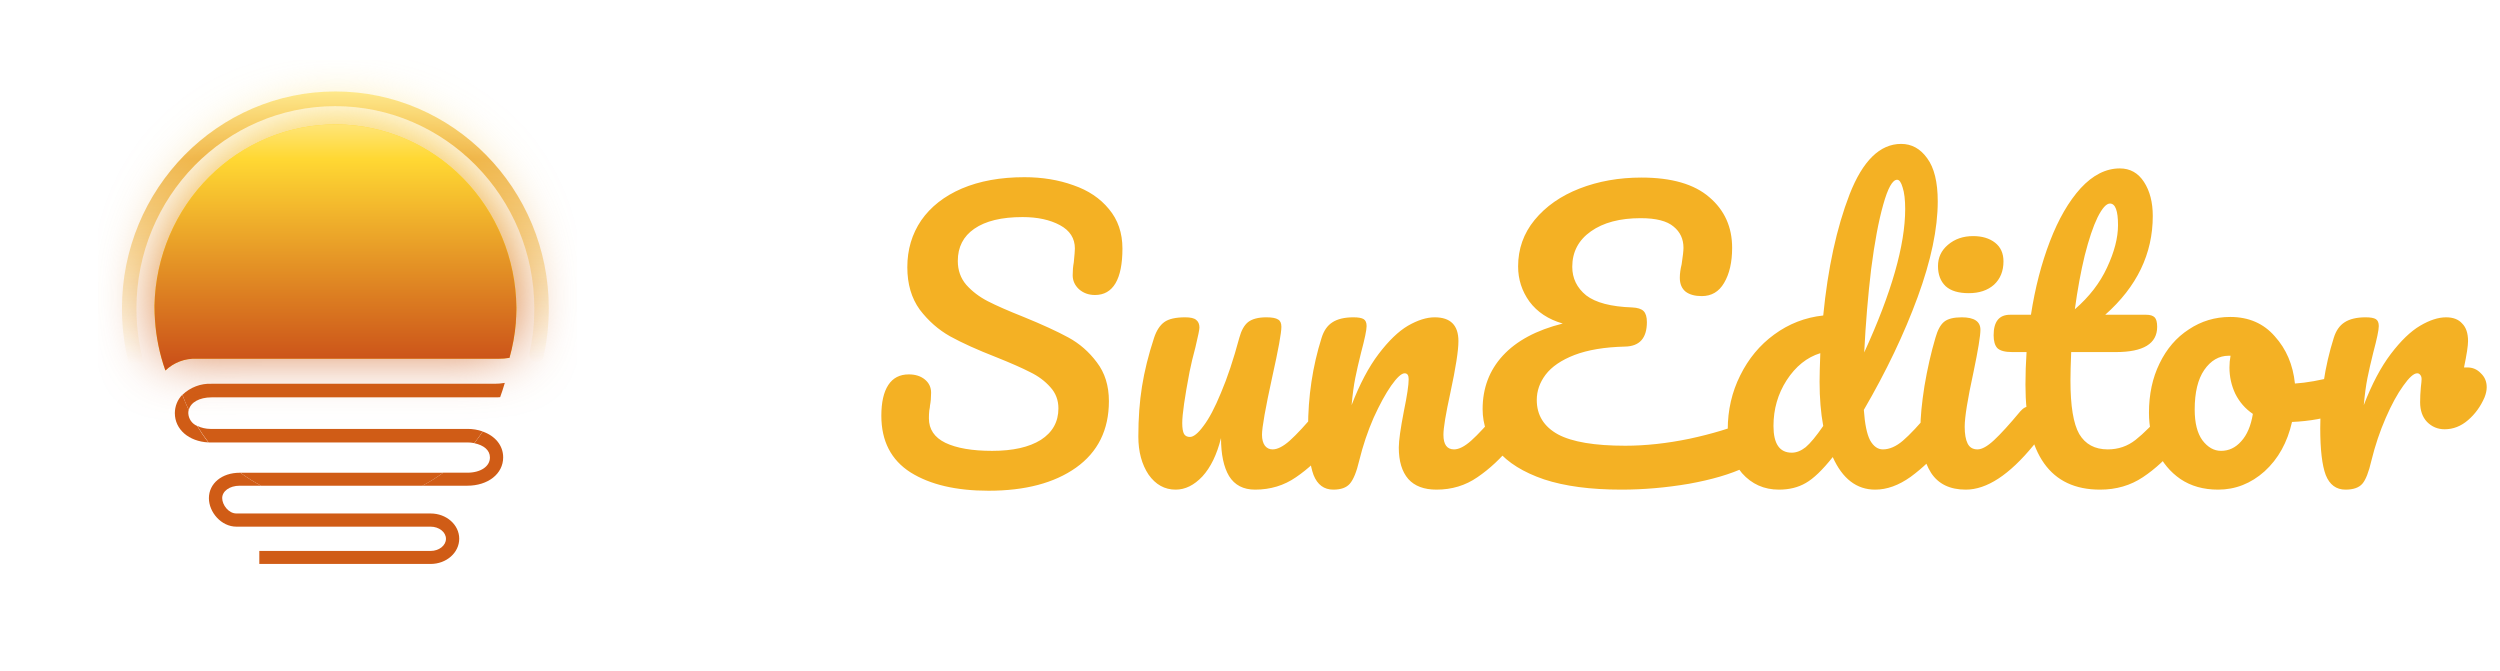
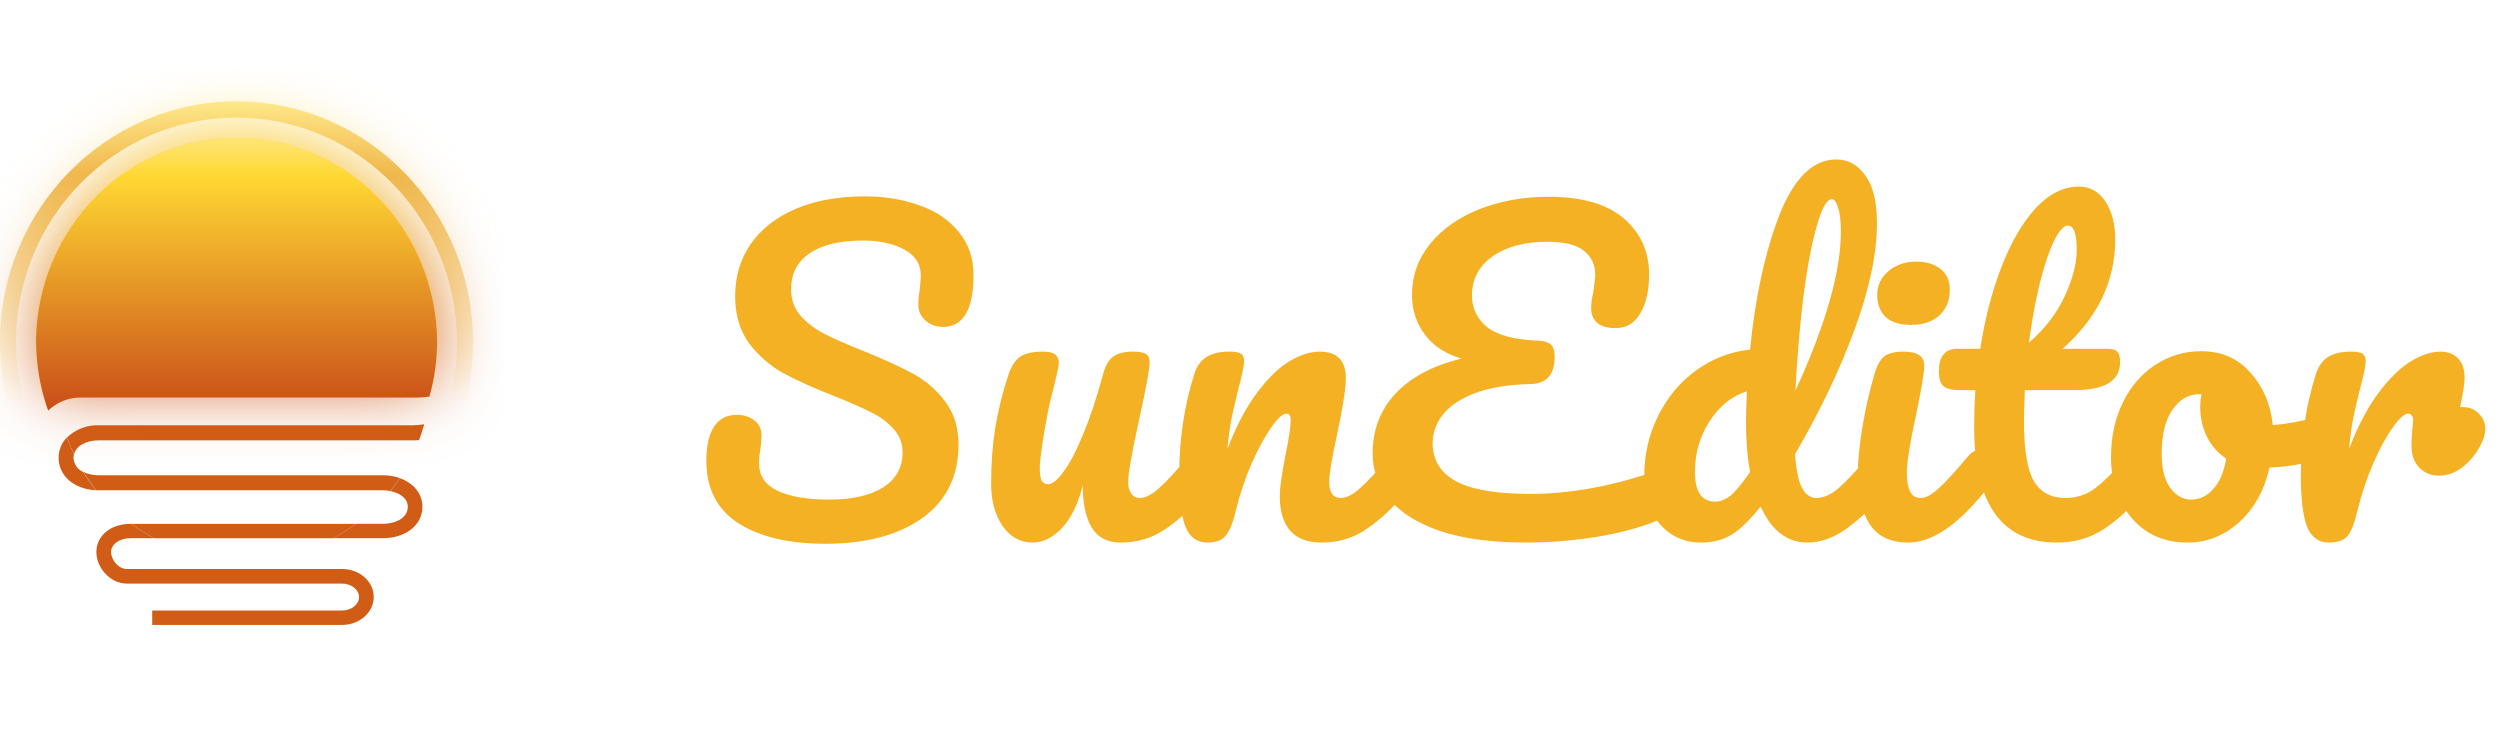
- <svg xmlns="http://www.w3.org/2000/svg" width="164" height="44" viewBox="0 0 164 44" fill="none">
-   <path d="M64.848 32.192C62.72 32.192 61.016 31.792 59.736 30.992C58.456 30.176 57.816 28.936 57.816 27.272C57.816 26.392 57.968 25.72 58.272 25.256C58.576 24.792 59.024 24.56 59.616 24.56C60.048 24.56 60.4 24.672 60.672 24.896C60.944 25.12 61.08 25.408 61.08 25.76C61.08 26.08 61.056 26.36 61.008 26.6C61.008 26.664 60.992 26.776 60.96 26.936C60.944 27.096 60.936 27.264 60.936 27.44C60.936 28.16 61.296 28.696 62.016 29.048C62.752 29.4 63.776 29.576 65.088 29.576C66.448 29.576 67.512 29.336 68.28 28.856C69.048 28.36 69.432 27.672 69.432 26.792C69.432 26.248 69.256 25.784 68.904 25.4C68.552 25 68.112 24.672 67.584 24.416C67.056 24.144 66.312 23.816 65.352 23.432C64.12 22.952 63.112 22.496 62.328 22.064C61.56 21.632 60.896 21.048 60.336 20.312C59.792 19.56 59.52 18.632 59.52 17.528C59.52 16.376 59.824 15.352 60.432 14.456C61.056 13.56 61.944 12.864 63.096 12.368C64.264 11.872 65.632 11.624 67.2 11.624C68.368 11.624 69.44 11.8 70.416 12.152C71.392 12.488 72.168 13.008 72.744 13.712C73.336 14.416 73.632 15.28 73.632 16.304C73.632 17.312 73.48 18.072 73.176 18.584C72.872 19.096 72.424 19.352 71.832 19.352C71.416 19.352 71.064 19.224 70.776 18.968C70.504 18.712 70.368 18.408 70.368 18.056C70.368 17.752 70.392 17.472 70.44 17.216C70.488 16.736 70.512 16.432 70.512 16.304C70.512 15.632 70.184 15.12 69.528 14.768C68.872 14.416 68.056 14.24 67.08 14.24C65.704 14.24 64.648 14.496 63.912 15.008C63.192 15.504 62.832 16.208 62.832 17.12C62.832 17.728 63.016 18.248 63.384 18.68C63.768 19.112 64.24 19.472 64.8 19.76C65.36 20.048 66.144 20.392 67.152 20.792C68.368 21.288 69.344 21.736 70.08 22.136C70.816 22.536 71.44 23.08 71.952 23.768C72.48 24.456 72.744 25.304 72.744 26.312C72.744 28.2 72.024 29.656 70.584 30.68C69.16 31.688 67.248 32.192 64.848 32.192ZM77.123 32.12C76.403 32.12 75.811 31.792 75.347 31.136C74.899 30.464 74.675 29.632 74.675 28.64C74.675 27.44 74.755 26.344 74.915 25.352C75.075 24.344 75.339 23.28 75.707 22.16C75.867 21.68 76.091 21.336 76.379 21.128C76.667 20.92 77.123 20.816 77.747 20.816C78.099 20.816 78.339 20.872 78.467 20.984C78.611 21.096 78.683 21.264 78.683 21.488C78.683 21.616 78.595 22.048 78.419 22.784C78.259 23.376 78.131 23.912 78.035 24.392C77.715 26.072 77.555 27.192 77.555 27.752C77.555 28.088 77.595 28.328 77.675 28.472C77.755 28.6 77.883 28.664 78.059 28.664C78.299 28.664 78.595 28.424 78.947 27.944C79.315 27.464 79.699 26.736 80.099 25.76C80.515 24.784 80.915 23.584 81.299 22.16C81.427 21.68 81.619 21.336 81.875 21.128C82.147 20.92 82.547 20.816 83.075 20.816C83.443 20.816 83.699 20.864 83.843 20.96C83.987 21.04 84.059 21.2 84.059 21.44C84.059 21.84 83.859 22.936 83.459 24.728C83.011 26.776 82.787 28.04 82.787 28.52C82.787 28.824 82.851 29.064 82.979 29.24C83.107 29.4 83.275 29.48 83.483 29.48C83.803 29.48 84.179 29.288 84.611 28.904C85.059 28.504 85.651 27.864 86.387 26.984C86.579 26.76 86.795 26.648 87.035 26.648C87.243 26.648 87.403 26.744 87.515 26.936C87.643 27.128 87.707 27.392 87.707 27.728C87.707 28.368 87.555 28.864 87.251 29.216C86.563 30.064 85.819 30.76 85.019 31.304C84.235 31.848 83.339 32.12 82.331 32.12C81.563 32.12 80.995 31.824 80.627 31.232C80.275 30.64 80.099 29.808 80.099 28.736C79.827 29.824 79.419 30.664 78.875 31.256C78.331 31.832 77.747 32.12 77.123 32.12ZM87.465 32.12C86.857 32.12 86.425 31.8 86.169 31.16C85.929 30.52 85.809 29.496 85.809 28.088C85.809 26.008 86.105 24.032 86.697 22.16C86.841 21.696 87.073 21.36 87.393 21.152C87.729 20.928 88.193 20.816 88.785 20.816C89.105 20.816 89.329 20.856 89.457 20.936C89.585 21.016 89.649 21.168 89.649 21.392C89.649 21.648 89.529 22.224 89.289 23.12C89.129 23.76 89.001 24.32 88.905 24.8C88.809 25.28 88.729 25.872 88.665 26.576C89.193 25.2 89.785 24.08 90.441 23.216C91.097 22.352 91.737 21.736 92.361 21.368C93.001 21 93.585 20.816 94.113 20.816C95.153 20.816 95.673 21.336 95.673 22.376C95.673 23 95.497 24.128 95.145 25.76C94.841 27.152 94.689 28.072 94.689 28.52C94.689 29.16 94.921 29.48 95.385 29.48C95.705 29.48 96.081 29.288 96.513 28.904C96.961 28.504 97.553 27.864 98.289 26.984C98.481 26.76 98.697 26.648 98.937 26.648C99.145 26.648 99.305 26.744 99.417 26.936C99.545 27.128 99.609 27.392 99.609 27.728C99.609 28.368 99.457 28.864 99.153 29.216C98.465 30.064 97.721 30.76 96.921 31.304C96.137 31.848 95.241 32.12 94.233 32.12C93.417 32.12 92.801 31.888 92.385 31.424C91.969 30.944 91.761 30.256 91.761 29.36C91.761 28.912 91.873 28.112 92.097 26.96C92.305 25.952 92.409 25.256 92.409 24.872C92.409 24.616 92.321 24.488 92.145 24.488C91.937 24.488 91.641 24.76 91.257 25.304C90.889 25.832 90.505 26.536 90.105 27.416C89.721 28.296 89.409 29.224 89.169 30.2C88.993 30.952 88.785 31.464 88.545 31.736C88.321 31.992 87.961 32.12 87.465 32.12ZM114.636 27.632C114.876 27.536 115.076 27.488 115.236 27.488C115.492 27.488 115.684 27.584 115.812 27.776C115.94 27.968 116.004 28.216 116.004 28.52C116.004 29 115.884 29.408 115.644 29.744C115.42 30.08 115.028 30.384 114.468 30.656C113.524 31.104 112.3 31.464 110.796 31.736C109.292 31.992 107.812 32.12 106.356 32.12C104.34 32.12 102.652 31.896 101.292 31.448C99.932 30.984 98.916 30.352 98.244 29.552C97.588 28.752 97.26 27.848 97.26 26.84C97.26 25.464 97.7 24.296 98.58 23.336C99.476 22.36 100.788 21.656 102.516 21.224C101.572 20.952 100.844 20.472 100.332 19.784C99.836 19.096 99.588 18.328 99.588 17.48C99.588 16.328 99.948 15.312 100.668 14.432C101.404 13.536 102.388 12.848 103.62 12.368C104.852 11.888 106.204 11.648 107.676 11.648C109.66 11.648 111.148 12.08 112.14 12.944C113.132 13.792 113.628 14.896 113.628 16.256C113.628 17.2 113.452 17.968 113.1 18.56C112.764 19.136 112.276 19.424 111.636 19.424C111.188 19.424 110.836 19.328 110.58 19.136C110.324 18.928 110.196 18.624 110.196 18.224C110.196 17.952 110.236 17.656 110.316 17.336C110.396 16.808 110.436 16.448 110.436 16.256C110.436 15.68 110.22 15.216 109.788 14.864C109.356 14.496 108.636 14.312 107.628 14.312C106.268 14.312 105.18 14.6 104.364 15.176C103.548 15.752 103.14 16.528 103.14 17.504C103.14 18.256 103.444 18.88 104.052 19.376C104.676 19.856 105.684 20.12 107.076 20.168C107.428 20.184 107.676 20.264 107.82 20.408C107.964 20.552 108.036 20.792 108.036 21.128C108.036 22.184 107.556 22.72 106.596 22.736C105.268 22.768 104.164 22.952 103.284 23.288C102.42 23.624 101.788 24.056 101.388 24.584C101.004 25.096 100.812 25.648 100.812 26.24C100.812 27.232 101.276 27.984 102.204 28.496C103.132 28.992 104.604 29.24 106.62 29.24C107.948 29.24 109.348 29.088 110.82 28.784C112.308 28.464 113.58 28.08 114.636 27.632ZM127.284 26.648C127.492 26.648 127.652 26.744 127.764 26.936C127.892 27.128 127.956 27.392 127.956 27.728C127.956 28.368 127.804 28.864 127.5 29.216C126.844 30.016 126.124 30.704 125.34 31.28C124.556 31.84 123.78 32.12 123.012 32.12C121.796 32.12 120.868 31.408 120.228 29.984C119.556 30.832 118.964 31.4 118.452 31.688C117.956 31.976 117.372 32.12 116.7 32.12C115.724 32.12 114.916 31.76 114.276 31.04C113.652 30.304 113.34 29.352 113.34 28.184C113.34 26.904 113.612 25.72 114.156 24.632C114.7 23.528 115.444 22.632 116.388 21.944C117.348 21.24 118.42 20.824 119.604 20.696C119.908 17.592 120.484 14.944 121.332 12.752C122.196 10.544 123.324 9.44 124.716 9.44C125.404 9.44 125.972 9.752 126.42 10.376C126.884 11 127.116 11.944 127.116 13.208C127.116 15 126.676 17.096 125.796 19.496C124.916 21.896 123.74 24.36 122.268 26.888C122.332 27.816 122.468 28.48 122.676 28.88C122.9 29.28 123.18 29.48 123.516 29.48C123.948 29.48 124.388 29.288 124.836 28.904C125.284 28.52 125.884 27.88 126.636 26.984C126.828 26.76 127.044 26.648 127.284 26.648ZM124.452 11.792C124.148 11.792 123.844 12.336 123.54 13.424C123.236 14.496 122.972 15.904 122.748 17.648C122.54 19.392 122.388 21.216 122.292 23.12C124.084 19.216 124.98 16.08 124.98 13.712C124.98 13.104 124.924 12.632 124.812 12.296C124.716 11.96 124.596 11.792 124.452 11.792ZM117.54 29.696C117.844 29.696 118.148 29.576 118.452 29.336C118.756 29.08 119.14 28.616 119.604 27.944C119.444 27.08 119.364 26.112 119.364 25.04C119.364 24.656 119.38 24.032 119.412 23.168C118.532 23.44 117.796 24.032 117.204 24.944C116.628 25.84 116.34 26.84 116.34 27.944C116.34 29.112 116.74 29.696 117.54 29.696ZM129.148 19.232C128.476 19.232 127.972 19.08 127.636 18.776C127.3 18.456 127.132 18.016 127.132 17.456C127.132 16.896 127.348 16.432 127.78 16.064C128.228 15.68 128.78 15.488 129.436 15.488C130.028 15.488 130.508 15.632 130.876 15.92C131.244 16.208 131.428 16.616 131.428 17.144C131.428 17.784 131.22 18.296 130.804 18.68C130.388 19.048 129.836 19.232 129.148 19.232ZM128.956 32.12C127.916 32.12 127.156 31.752 126.676 31.016C126.212 30.28 125.98 29.304 125.98 28.088C125.98 27.368 126.068 26.448 126.244 25.328C126.436 24.192 126.676 23.136 126.964 22.16C127.108 21.648 127.3 21.296 127.54 21.104C127.78 20.912 128.164 20.816 128.692 20.816C129.508 20.816 129.916 21.088 129.916 21.632C129.916 22.032 129.764 22.96 129.46 24.416C129.076 26.176 128.884 27.368 128.884 27.992C128.884 28.472 128.948 28.84 129.076 29.096C129.204 29.352 129.42 29.48 129.724 29.48C130.012 29.48 130.372 29.28 130.804 28.88C131.236 28.48 131.812 27.848 132.532 26.984C132.724 26.76 132.94 26.648 133.18 26.648C133.388 26.648 133.548 26.744 133.66 26.936C133.788 27.128 133.852 27.392 133.852 27.728C133.852 28.368 133.7 28.864 133.396 29.216C131.812 31.152 130.332 32.12 128.956 32.12ZM142.614 26.648C142.822 26.648 142.982 26.744 143.094 26.936C143.222 27.128 143.286 27.392 143.286 27.728C143.286 28.368 143.134 28.864 142.83 29.216C142.142 30.064 141.39 30.76 140.574 31.304C139.758 31.848 138.822 32.12 137.766 32.12C134.502 32.12 132.87 29.824 132.87 25.232C132.87 24.528 132.894 23.816 132.942 23.096H132.006C131.526 23.096 131.198 23.008 131.022 22.832C130.862 22.656 130.782 22.376 130.782 21.992C130.782 21.096 131.142 20.648 131.862 20.648H133.23C133.502 18.888 133.918 17.28 134.478 15.824C135.038 14.368 135.71 13.208 136.494 12.344C137.294 11.48 138.15 11.048 139.062 11.048C139.734 11.048 140.262 11.344 140.646 11.936C141.03 12.528 141.222 13.272 141.222 14.168C141.222 16.648 140.182 18.808 138.102 20.648H140.79C141.046 20.648 141.23 20.704 141.342 20.816C141.454 20.928 141.51 21.136 141.51 21.44C141.51 22.544 140.606 23.096 138.798 23.096H135.87C135.838 23.896 135.822 24.52 135.822 24.968C135.822 26.632 136.014 27.8 136.398 28.472C136.798 29.144 137.422 29.48 138.27 29.48C138.958 29.48 139.566 29.272 140.094 28.856C140.622 28.44 141.246 27.816 141.966 26.984C142.158 26.76 142.374 26.648 142.614 26.648ZM138.414 13.352C138.174 13.352 137.902 13.656 137.598 14.264C137.31 14.856 137.03 15.688 136.758 16.76C136.502 17.816 136.286 18.992 136.11 20.288C137.054 19.472 137.758 18.56 138.222 17.552C138.702 16.528 138.942 15.6 138.942 14.768C138.942 13.824 138.766 13.352 138.414 13.352ZM153.572 24.632C153.78 24.632 153.94 24.736 154.052 24.944C154.164 25.152 154.22 25.416 154.22 25.736C154.22 26.504 153.988 26.96 153.524 27.104C152.564 27.44 151.508 27.632 150.356 27.68C150.052 29.024 149.452 30.104 148.556 30.92C147.66 31.72 146.644 32.12 145.508 32.12C144.548 32.12 143.724 31.888 143.036 31.424C142.364 30.96 141.852 30.344 141.5 29.576C141.148 28.808 140.972 27.976 140.972 27.08C140.972 25.864 141.204 24.784 141.668 23.84C142.132 22.88 142.772 22.136 143.588 21.608C144.404 21.064 145.308 20.792 146.3 20.792C147.516 20.792 148.492 21.216 149.228 22.064C149.98 22.896 150.42 23.928 150.548 25.16C151.3 25.112 152.196 24.952 153.236 24.68C153.364 24.648 153.476 24.632 153.572 24.632ZM145.7 29.576C146.212 29.576 146.652 29.368 147.02 28.952C147.404 28.536 147.66 27.936 147.788 27.152C147.292 26.816 146.908 26.376 146.636 25.832C146.38 25.288 146.252 24.712 146.252 24.104C146.252 23.848 146.276 23.592 146.324 23.336H146.204C145.564 23.336 145.028 23.648 144.596 24.272C144.18 24.88 143.972 25.744 143.972 26.864C143.972 27.744 144.14 28.416 144.476 28.88C144.828 29.344 145.236 29.576 145.7 29.576ZM161.856 24.104C162.208 24.104 162.504 24.232 162.744 24.488C163 24.728 163.128 25.032 163.128 25.4C163.128 25.608 163.08 25.832 162.984 26.072C162.728 26.664 162.368 27.16 161.904 27.56C161.44 27.96 160.928 28.16 160.368 28.16C159.92 28.16 159.536 28 159.216 27.68C158.912 27.36 158.76 26.928 158.76 26.384C158.76 26.08 158.776 25.752 158.808 25.4C158.84 25.144 158.856 24.968 158.856 24.872C158.856 24.744 158.824 24.648 158.76 24.584C158.712 24.52 158.648 24.488 158.568 24.488C158.344 24.488 158.04 24.76 157.656 25.304C157.272 25.832 156.888 26.536 156.504 27.416C156.12 28.296 155.808 29.224 155.568 30.2C155.392 30.968 155.192 31.48 154.968 31.736C154.744 31.992 154.376 32.12 153.864 32.12C153.256 32.12 152.824 31.8 152.568 31.16C152.328 30.52 152.208 29.496 152.208 28.088C152.208 26.008 152.504 24.032 153.096 22.16C153.24 21.696 153.472 21.36 153.792 21.152C154.128 20.928 154.592 20.816 155.184 20.816C155.504 20.816 155.728 20.856 155.856 20.936C155.984 21.016 156.048 21.168 156.048 21.392C156.048 21.648 155.928 22.224 155.688 23.12C155.528 23.76 155.4 24.32 155.304 24.8C155.208 25.28 155.128 25.872 155.064 26.576C155.592 25.2 156.184 24.08 156.84 23.216C157.496 22.352 158.136 21.736 158.76 21.368C159.384 21 159.952 20.816 160.464 20.816C160.928 20.816 161.28 20.952 161.52 21.224C161.776 21.48 161.904 21.864 161.904 22.376C161.904 22.68 161.816 23.256 161.64 24.104H161.856Z" fill="#f4b124" />
+ <svg xmlns="http://www.w3.org/2000/svg" viewBox="8 0 148 44" fill="none">
+   <g transform="translate(-8,0)">
+     <path d="M64.848 32.192C62.72 32.192 61.016 31.792 59.736 30.992C58.456 30.176 57.816 28.936 57.816 27.272C57.816 26.392 57.968 25.72 58.272 25.256C58.576 24.792 59.024 24.56 59.616 24.56C60.048 24.56 60.4 24.672 60.672 24.896C60.944 25.12 61.08 25.408 61.08 25.76C61.08 26.08 61.056 26.36 61.008 26.6C61.008 26.664 60.992 26.776 60.96 26.936C60.944 27.096 60.936 27.264 60.936 27.44C60.936 28.16 61.296 28.696 62.016 29.048C62.752 29.4 63.776 29.576 65.088 29.576C66.448 29.576 67.512 29.336 68.28 28.856C69.048 28.36 69.432 27.672 69.432 26.792C69.432 26.248 69.256 25.784 68.904 25.4C68.552 25 68.112 24.672 67.584 24.416C67.056 24.144 66.312 23.816 65.352 23.432C64.12 22.952 63.112 22.496 62.328 22.064C61.56 21.632 60.896 21.048 60.336 20.312C59.792 19.56 59.52 18.632 59.52 17.528C59.52 16.376 59.824 15.352 60.432 14.456C61.056 13.56 61.944 12.864 63.096 12.368C64.264 11.872 65.632 11.624 67.2 11.624C68.368 11.624 69.44 11.8 70.416 12.152C71.392 12.488 72.168 13.008 72.744 13.712C73.336 14.416 73.632 15.28 73.632 16.304C73.632 17.312 73.48 18.072 73.176 18.584C72.872 19.096 72.424 19.352 71.832 19.352C71.416 19.352 71.064 19.224 70.776 18.968C70.504 18.712 70.368 18.408 70.368 18.056C70.368 17.752 70.392 17.472 70.44 17.216C70.488 16.736 70.512 16.432 70.512 16.304C70.512 15.632 70.184 15.12 69.528 14.768C68.872 14.416 68.056 14.24 67.08 14.24C65.704 14.24 64.648 14.496 63.912 15.008C63.192 15.504 62.832 16.208 62.832 17.12C62.832 17.728 63.016 18.248 63.384 18.68C63.768 19.112 64.24 19.472 64.8 19.76C65.36 20.048 66.144 20.392 67.152 20.792C68.368 21.288 69.344 21.736 70.08 22.136C70.816 22.536 71.44 23.08 71.952 23.768C72.48 24.456 72.744 25.304 72.744 26.312C72.744 28.2 72.024 29.656 70.584 30.68C69.16 31.688 67.248 32.192 64.848 32.192ZM77.123 32.12C76.403 32.12 75.811 31.792 75.347 31.136C74.899 30.464 74.675 29.632 74.675 28.64C74.675 27.44 74.755 26.344 74.915 25.352C75.075 24.344 75.339 23.28 75.707 22.16C75.867 21.68 76.091 21.336 76.379 21.128C76.667 20.92 77.123 20.816 77.747 20.816C78.099 20.816 78.339 20.872 78.467 20.984C78.611 21.096 78.683 21.264 78.683 21.488C78.683 21.616 78.595 22.048 78.419 22.784C78.259 23.376 78.131 23.912 78.035 24.392C77.715 26.072 77.555 27.192 77.555 27.752C77.555 28.088 77.595 28.328 77.675 28.472C77.755 28.6 77.883 28.664 78.059 28.664C78.299 28.664 78.595 28.424 78.947 27.944C79.315 27.464 79.699 26.736 80.099 25.76C80.515 24.784 80.915 23.584 81.299 22.16C81.427 21.68 81.619 21.336 81.875 21.128C82.147 20.92 82.547 20.816 83.075 20.816C83.443 20.816 83.699 20.864 83.843 20.96C83.987 21.04 84.059 21.2 84.059 21.44C84.059 21.84 83.859 22.936 83.459 24.728C83.011 26.776 82.787 28.04 82.787 28.52C82.787 28.824 82.851 29.064 82.979 29.24C83.107 29.4 83.275 29.48 83.483 29.48C83.803 29.48 84.179 29.288 84.611 28.904C85.059 28.504 85.651 27.864 86.387 26.984C86.579 26.76 86.795 26.648 87.035 26.648C87.243 26.648 87.403 26.744 87.515 26.936C87.643 27.128 87.707 27.392 87.707 27.728C87.707 28.368 87.555 28.864 87.251 29.216C86.563 30.064 85.819 30.76 85.019 31.304C84.235 31.848 83.339 32.12 82.331 32.12C81.563 32.12 80.995 31.824 80.627 31.232C80.275 30.64 80.099 29.808 80.099 28.736C79.827 29.824 79.419 30.664 78.875 31.256C78.331 31.832 77.747 32.12 77.123 32.12ZM87.465 32.12C86.857 32.12 86.425 31.8 86.169 31.16C85.929 30.52 85.809 29.496 85.809 28.088C85.809 26.008 86.105 24.032 86.697 22.16C86.841 21.696 87.073 21.36 87.393 21.152C87.729 20.928 88.193 20.816 88.785 20.816C89.105 20.816 89.329 20.856 89.457 20.936C89.585 21.016 89.649 21.168 89.649 21.392C89.649 21.648 89.529 22.224 89.289 23.12C89.129 23.76 89.001 24.32 88.905 24.8C88.809 25.28 88.729 25.872 88.665 26.576C89.193 25.2 89.785 24.08 90.441 23.216C91.097 22.352 91.737 21.736 92.361 21.368C93.001 21 93.585 20.816 94.113 20.816C95.153 20.816 95.673 21.336 95.673 22.376C95.673 23 95.497 24.128 95.145 25.76C94.841 27.152 94.689 28.072 94.689 28.52C94.689 29.16 94.921 29.48 95.385 29.48C95.705 29.48 96.081 29.288 96.513 28.904C96.961 28.504 97.553 27.864 98.289 26.984C98.481 26.76 98.697 26.648 98.937 26.648C99.145 26.648 99.305 26.744 99.417 26.936C99.545 27.128 99.609 27.392 99.609 27.728C99.609 28.368 99.457 28.864 99.153 29.216C98.465 30.064 97.721 30.76 96.921 31.304C96.137 31.848 95.241 32.12 94.233 32.12C93.417 32.12 92.801 31.888 92.385 31.424C91.969 30.944 91.761 30.256 91.761 29.36C91.761 28.912 91.873 28.112 92.097 26.96C92.305 25.952 92.409 25.256 92.409 24.872C92.409 24.616 92.321 24.488 92.145 24.488C91.937 24.488 91.641 24.76 91.257 25.304C90.889 25.832 90.505 26.536 90.105 27.416C89.721 28.296 89.409 29.224 89.169 30.2C88.993 30.952 88.785 31.464 88.545 31.736C88.321 31.992 87.961 32.12 87.465 32.12ZM114.636 27.632C114.876 27.536 115.076 27.488 115.236 27.488C115.492 27.488 115.684 27.584 115.812 27.776C115.94 27.968 116.004 28.216 116.004 28.52C116.004 29 115.884 29.408 115.644 29.744C115.42 30.08 115.028 30.384 114.468 30.656C113.524 31.104 112.3 31.464 110.796 31.736C109.292 31.992 107.812 32.12 106.356 32.12C104.34 32.12 102.652 31.896 101.292 31.448C99.932 30.984 98.916 30.352 98.244 29.552C97.588 28.752 97.26 27.848 97.26 26.84C97.26 25.464 97.7 24.296 98.58 23.336C99.476 22.36 100.788 21.656 102.516 21.224C101.572 20.952 100.844 20.472 100.332 19.784C99.836 19.096 99.588 18.328 99.588 17.48C99.588 16.328 99.948 15.312 100.668 14.432C101.404 13.536 102.388 12.848 103.62 12.368C104.852 11.888 106.204 11.648 107.676 11.648C109.66 11.648 111.148 12.08 112.14 12.944C113.132 13.792 113.628 14.896 113.628 16.256C113.628 17.2 113.452 17.968 113.1 18.56C112.764 19.136 112.276 19.424 111.636 19.424C111.188 19.424 110.836 19.328 110.58 19.136C110.324 18.928 110.196 18.624 110.196 18.224C110.196 17.952 110.236 17.656 110.316 17.336C110.396 16.808 110.436 16.448 110.436 16.256C110.436 15.68 110.22 15.216 109.788 14.864C109.356 14.496 108.636 14.312 107.628 14.312C106.268 14.312 105.18 14.6 104.364 15.176C103.548 15.752 103.14 16.528 103.14 17.504C103.14 18.256 103.444 18.88 104.052 19.376C104.676 19.856 105.684 20.12 107.076 20.168C107.428 20.184 107.676 20.264 107.82 20.408C107.964 20.552 108.036 20.792 108.036 21.128C108.036 22.184 107.556 22.72 106.596 22.736C105.268 22.768 104.164 22.952 103.284 23.288C102.42 23.624 101.788 24.056 101.388 24.584C101.004 25.096 100.812 25.648 100.812 26.24C100.812 27.232 101.276 27.984 102.204 28.496C103.132 28.992 104.604 29.24 106.62 29.24C107.948 29.24 109.348 29.088 110.82 28.784C112.308 28.464 113.58 28.08 114.636 27.632ZM127.284 26.648C127.492 26.648 127.652 26.744 127.764 26.936C127.892 27.128 127.956 27.392 127.956 27.728C127.956 28.368 127.804 28.864 127.5 29.216C126.844 30.016 126.124 30.704 125.34 31.28C124.556 31.84 123.78 32.12 123.012 32.12C121.796 32.12 120.868 31.408 120.228 29.984C119.556 30.832 118.964 31.4 118.452 31.688C117.956 31.976 117.372 32.12 116.7 32.12C115.724 32.12 114.916 31.76 114.276 31.04C113.652 30.304 113.34 29.352 113.34 28.184C113.34 26.904 113.612 25.72 114.156 24.632C114.7 23.528 115.444 22.632 116.388 21.944C117.348 21.24 118.42 20.824 119.604 20.696C119.908 17.592 120.484 14.944 121.332 12.752C122.196 10.544 123.324 9.44 124.716 9.44C125.404 9.44 125.972 9.752 126.42 10.376C126.884 11 127.116 11.944 127.116 13.208C127.116 15 126.676 17.096 125.796 19.496C124.916 21.896 123.74 24.36 122.268 26.888C122.332 27.816 122.468 28.48 122.676 28.88C122.9 29.28 123.18 29.48 123.516 29.48C123.948 29.48 124.388 29.288 124.836 28.904C125.284 28.52 125.884 27.88 126.636 26.984C126.828 26.76 127.044 26.648 127.284 26.648ZM124.452 11.792C124.148 11.792 123.844 12.336 123.54 13.424C123.236 14.496 122.972 15.904 122.748 17.648C122.54 19.392 122.388 21.216 122.292 23.12C124.084 19.216 124.98 16.08 124.98 13.712C124.98 13.104 124.924 12.632 124.812 12.296C124.716 11.96 124.596 11.792 124.452 11.792ZM117.54 29.696C117.844 29.696 118.148 29.576 118.452 29.336C118.756 29.08 119.14 28.616 119.604 27.944C119.444 27.08 119.364 26.112 119.364 25.04C119.364 24.656 119.38 24.032 119.412 23.168C118.532 23.44 117.796 24.032 117.204 24.944C116.628 25.84 116.34 26.84 116.34 27.944C116.34 29.112 116.74 29.696 117.54 29.696ZM129.148 19.232C128.476 19.232 127.972 19.08 127.636 18.776C127.3 18.456 127.132 18.016 127.132 17.456C127.132 16.896 127.348 16.432 127.78 16.064C128.228 15.68 128.78 15.488 129.436 15.488C130.028 15.488 130.508 15.632 130.876 15.92C131.244 16.208 131.428 16.616 131.428 17.144C131.428 17.784 131.22 18.296 130.804 18.68C130.388 19.048 129.836 19.232 129.148 19.232ZM128.956 32.12C127.916 32.12 127.156 31.752 126.676 31.016C126.212 30.28 125.98 29.304 125.98 28.088C125.98 27.368 126.068 26.448 126.244 25.328C126.436 24.192 126.676 23.136 126.964 22.16C127.108 21.648 127.3 21.296 127.54 21.104C127.78 20.912 128.164 20.816 128.692 20.816C129.508 20.816 129.916 21.088 129.916 21.632C129.916 22.032 129.764 22.96 129.46 24.416C129.076 26.176 128.884 27.368 128.884 27.992C128.884 28.472 128.948 28.84 129.076 29.096C129.204 29.352 129.42 29.48 129.724 29.48C130.012 29.48 130.372 29.28 130.804 28.88C131.236 28.48 131.812 27.848 132.532 26.984C132.724 26.76 132.94 26.648 133.18 26.648C133.388 26.648 133.548 26.744 133.66 26.936C133.788 27.128 133.852 27.392 133.852 27.728C133.852 28.368 133.7 28.864 133.396 29.216C131.812 31.152 130.332 32.12 128.956 32.12ZM142.614 26.648C142.822 26.648 142.982 26.744 143.094 26.936C143.222 27.128 143.286 27.392 143.286 27.728C143.286 28.368 143.134 28.864 142.83 29.216C142.142 30.064 141.39 30.76 140.574 31.304C139.758 31.848 138.822 32.12 137.766 32.12C134.502 32.12 132.87 29.824 132.87 25.232C132.87 24.528 132.894 23.816 132.942 23.096H132.006C131.526 23.096 131.198 23.008 131.022 22.832C130.862 22.656 130.782 22.376 130.782 21.992C130.782 21.096 131.142 20.648 131.862 20.648H133.23C133.502 18.888 133.918 17.28 134.478 15.824C135.038 14.368 135.71 13.208 136.494 12.344C137.294 11.48 138.15 11.048 139.062 11.048C139.734 11.048 140.262 11.344 140.646 11.936C141.03 12.528 141.222 13.272 141.222 14.168C141.222 16.648 140.182 18.808 138.102 20.648H140.79C141.046 20.648 141.23 20.704 141.342 20.816C141.454 20.928 141.51 21.136 141.51 21.44C141.51 22.544 140.606 23.096 138.798 23.096H135.87C135.838 23.896 135.822 24.52 135.822 24.968C135.822 26.632 136.014 27.8 136.398 28.472C136.798 29.144 137.422 29.48 138.27 29.48C138.958 29.48 139.566 29.272 140.094 28.856C140.622 28.44 141.246 27.816 141.966 26.984C142.158 26.76 142.374 26.648 142.614 26.648ZM138.414 13.352C138.174 13.352 137.902 13.656 137.598 14.264C137.31 14.856 137.03 15.688 136.758 16.76C136.502 17.816 136.286 18.992 136.11 20.288C137.054 19.472 137.758 18.56 138.222 17.552C138.702 16.528 138.942 15.6 138.942 14.768C138.942 13.824 138.766 13.352 138.414 13.352ZM153.572 24.632C153.78 24.632 153.94 24.736 154.052 24.944C154.164 25.152 154.22 25.416 154.22 25.736C154.22 26.504 153.988 26.96 153.524 27.104C152.564 27.44 151.508 27.632 150.356 27.68C150.052 29.024 149.452 30.104 148.556 30.92C147.66 31.72 146.644 32.12 145.508 32.12C144.548 32.12 143.724 31.888 143.036 31.424C142.364 30.96 141.852 30.344 141.5 29.576C141.148 28.808 140.972 27.976 140.972 27.08C140.972 25.864 141.204 24.784 141.668 23.84C142.132 22.88 142.772 22.136 143.588 21.608C144.404 21.064 145.308 20.792 146.3 20.792C147.516 20.792 148.492 21.216 149.228 22.064C149.98 22.896 150.42 23.928 150.548 25.16C151.3 25.112 152.196 24.952 153.236 24.68C153.364 24.648 153.476 24.632 153.572 24.632ZM145.7 29.576C146.212 29.576 146.652 29.368 147.02 28.952C147.404 28.536 147.66 27.936 147.788 27.152C147.292 26.816 146.908 26.376 146.636 25.832C146.38 25.288 146.252 24.712 146.252 24.104C146.252 23.848 146.276 23.592 146.324 23.336H146.204C145.564 23.336 145.028 23.648 144.596 24.272C144.18 24.88 143.972 25.744 143.972 26.864C143.972 27.744 144.14 28.416 144.476 28.88C144.828 29.344 145.236 29.576 145.7 29.576ZM161.856 24.104C162.208 24.104 162.504 24.232 162.744 24.488C163 24.728 163.128 25.032 163.128 25.4C163.128 25.608 163.08 25.832 162.984 26.072C162.728 26.664 162.368 27.16 161.904 27.56C161.44 27.96 160.928 28.16 160.368 28.16C159.92 28.16 159.536 28 159.216 27.68C158.912 27.36 158.76 26.928 158.76 26.384C158.76 26.08 158.776 25.752 158.808 25.4C158.84 25.144 158.856 24.968 158.856 24.872C158.856 24.744 158.824 24.648 158.76 24.584C158.712 24.52 158.648 24.488 158.568 24.488C158.344 24.488 158.04 24.76 157.656 25.304C157.272 25.832 156.888 26.536 156.504 27.416C156.12 28.296 155.808 29.224 155.568 30.2C155.392 30.968 155.192 31.48 154.968 31.736C154.744 31.992 154.376 32.12 153.864 32.12C153.256 32.12 152.824 31.8 152.568 31.16C152.328 30.52 152.208 29.496 152.208 28.088C152.208 26.008 152.504 24.032 153.096 22.16C153.24 21.696 153.472 21.36 153.792 21.152C154.128 20.928 154.592 20.816 155.184 20.816C155.504 20.816 155.728 20.856 155.856 20.936C155.984 21.016 156.048 21.168 156.048 21.392C156.048 21.648 155.928 22.224 155.688 23.12C155.528 23.76 155.4 24.32 155.304 24.8C155.208 25.28 155.128 25.872 155.064 26.576C155.592 25.2 156.184 24.08 156.84 23.216C157.496 22.352 158.136 21.736 158.76 21.368C159.384 21 159.952 20.816 160.464 20.816C160.928 20.816 161.28 20.952 161.52 21.224C161.776 21.48 161.904 21.864 161.904 22.376C161.904 22.68 161.816 23.256 161.64 24.104H161.856Z" fill="#f4b124" />
+   </g>
  <path d="M22 44C34.15 44 44 34.15 44 22C44 9.85 34.15 0 22 0C9.85 0 0 9.85 0 22C0 34.15 9.85 44 22 44Z" fill="none" />
  <path fill-rule="evenodd" clip-rule="evenodd" d="M0.022 23H43.978C43.992 22.669 44 22.335 44 22C44 9.85 34.15 0 22 0C9.85 0 0 9.85 0 22C0 22.335 0.007 22.669 0.022 23Z" fill="none" />
  <path d="M32.14 30.01C32.14 30.599 31.529 31.009 30.653 31.009H29.072C28.637 31.327 28.181 31.612 27.707 31.863H30.649C32.015 31.863 33.008 31.082 33.008 30.004C33.008 29.218 32.478 28.591 31.665 28.309C31.491 28.563 31.306 28.836 31.114 29.075C31.738 29.203 32.14 29.532 32.14 30.01Z" fill="#D05C16" />
  <path d="M15.726 31.012C14.553 31.012 13.704 31.714 13.704 32.681C13.704 33.601 14.514 34.549 15.509 34.549H28.247C28.802 34.549 29.255 34.906 29.255 35.345C29.255 35.785 28.802 36.142 28.247 36.142H17.011V36.995H28.247C29.291 36.995 30.125 36.253 30.125 35.341C30.125 34.429 29.291 33.684 28.247 33.684H15.509C14.993 33.684 14.576 33.121 14.576 32.675C14.576 32.228 15.05 31.863 15.726 31.863H17.132C16.658 31.612 16.202 31.327 15.767 31.009L15.726 31.012Z" fill="#D05C16" />
  <path d="M12.352 27.105C12.352 27.033 12.36 26.961 12.377 26.891C12.227 26.567 12.089 26.234 11.96 25.894C11.804 26.053 11.681 26.241 11.597 26.449C11.513 26.656 11.47 26.878 11.47 27.103C11.47 28.17 12.385 28.958 13.671 29.024C13.403 28.678 13.156 28.316 12.93 27.94C12.765 27.872 12.623 27.757 12.521 27.609C12.418 27.461 12.36 27.286 12.352 27.105Z" fill="#D05C16" />
  <path d="M13.8 28.136C13.503 28.134 13.21 28.067 12.94 27.94C13.166 28.316 13.414 28.678 13.681 29.024H13.794H30.649C30.805 29.023 30.961 29.038 31.114 29.069C31.306 28.821 31.491 28.565 31.665 28.302C31.338 28.188 30.994 28.131 30.649 28.136H13.8Z" fill="#D05C16" />
  <path d="M13.873 26.067H32.441C32.57 26.067 32.693 26.067 32.81 26.055C32.925 25.747 33.019 25.435 33.115 25.117C32.892 25.156 32.667 25.175 32.441 25.175H13.873C13.524 25.16 13.176 25.216 12.849 25.341C12.522 25.465 12.223 25.655 11.968 25.899C12.089 26.238 12.227 26.571 12.385 26.896C12.498 26.398 13.084 26.067 13.873 26.067Z" fill="#D05C16" />
  <path d="M15.767 31.012C16.202 31.329 16.658 31.614 17.132 31.866H27.707C28.181 31.614 28.637 31.329 29.071 31.012H15.767Z" fill="#D05C16" />
  <g filter="url(#filter0_f)">
    <path d="M33.751 20.496C33.775 20.23 33.786 19.957 33.793 19.688V19.551C33.763 16.477 32.521 13.54 30.337 11.376C28.153 9.213 25.203 8 22.13 8C19.078 8 16.149 9.196 13.97 11.332C11.791 13.467 10.535 16.372 10.473 19.422C10.473 19.46 10.473 19.495 10.473 19.53C10.473 19.803 10.473 20.069 10.505 20.339C10.576 21.43 10.802 22.504 11.177 23.531C11.444 23.281 11.758 23.086 12.101 22.959C12.444 22.831 12.81 22.773 13.175 22.789H32.652C32.886 22.79 33.121 22.77 33.352 22.73C33.561 22.002 33.697 21.255 33.758 20.5L33.751 20.496Z" fill="url(#paint0_linear)" />
  </g>
  <path d="M33.837 21.159C33.857 20.88 33.872 20.598 33.876 20.305V20.162C33.838 16.978 32.58 13.936 30.372 11.692C28.164 9.448 25.183 8.18 22.071 8.162C18.959 8.144 15.964 9.377 13.732 11.596C11.499 13.815 10.207 16.842 10.134 20.026V20.026C10.134 20.064 10.134 20.1 10.134 20.139C10.134 20.421 10.147 20.702 10.166 20.98C10.24 22.115 10.47 23.234 10.85 24.304C11.122 24.044 11.443 23.842 11.792 23.709C12.142 23.577 12.514 23.517 12.886 23.533H32.706C32.946 23.534 33.186 23.514 33.423 23.473C33.636 22.716 33.776 21.939 33.841 21.153L33.837 21.159Z" fill="#FFD833" />
  <path d="M33.837 21.159C33.857 20.88 33.872 20.598 33.876 20.305V20.162C33.838 16.978 32.58 13.936 30.372 11.692C28.164 9.448 25.183 8.18 22.071 8.162C18.959 8.144 15.964 9.377 13.732 11.596C11.499 13.815 10.207 16.842 10.134 20.026V20.026C10.134 20.064 10.134 20.1 10.134 20.139C10.134 20.421 10.147 20.702 10.166 20.98C10.24 22.115 10.47 23.234 10.85 24.304C11.122 24.044 11.443 23.842 11.792 23.709C12.142 23.577 12.514 23.517 12.886 23.533H32.706C32.946 23.534 33.186 23.514 33.423 23.473C33.636 22.716 33.776 21.939 33.841 21.153L33.837 21.159Z" fill="url(#paint1_linear)" />
  <path d="M9.307 24.978C9.059 25.071 8.781 24.943 8.699 24.691C8.234 23.255 7.998 21.752 8 20.237C8 12.387 14.28 6 22.001 6C29.722 6 36 12.387 36 20.237C36 21.299 35.884 22.357 35.654 23.392C35.597 23.648 35.336 23.8 35.082 23.731V23.731C34.833 23.664 34.685 23.41 34.74 23.158C34.949 22.2 35.053 21.22 35.051 20.237C35.051 12.917 29.192 6.963 21.993 6.963C14.793 6.963 8.951 12.915 8.951 20.237C8.95 21.641 9.168 23.035 9.596 24.366C9.676 24.615 9.552 24.886 9.307 24.978V24.978Z" fill="url(#paint2_linear)" fill-opacity="0.8" />
  <defs>
    <filter id="filter0_f" x="6.473" y="4" width="31.32" height="23.531" filterUnits="userSpaceOnUse" color-interpolation-filters="sRGB">
      <feFlood flood-opacity="0" result="BackgroundImageFix" />
      <feBlend mode="normal" in="SourceGraphic" in2="BackgroundImageFix" result="shape" />
      <feGaussianBlur stdDeviation="2" result="effect1_foregroundBlur" />
    </filter>
    <linearGradient id="paint0_linear" x1="22.13" y1="7.979" x2="22.13" y2="23.51" gradientUnits="userSpaceOnUse">
      <stop stop-color="#FFD833" />
      <stop offset="1" stop-color="#C94D18" />
    </linearGradient>
    <linearGradient id="paint1_linear" x1="22.002" y1="8.14" x2="22.002" y2="24.282" gradientUnits="userSpaceOnUse">
      <stop stop-color="#FFE578" />
      <stop offset="0.141" stop-color="#FFD833" />
      <stop offset="1" stop-color="#C94D18" />
    </linearGradient>
    <linearGradient id="paint2_linear" x1="22" y1="6" x2="22" y2="25.147" gradientUnits="userSpaceOnUse">
      <stop stop-color="#FEE475" />
      <stop offset="0.229" stop-color="#EDA92A" />
      <stop offset="0.932" stop-color="#EDAE2A" stop-opacity="0" />
    </linearGradient>
  </defs>
</svg>
